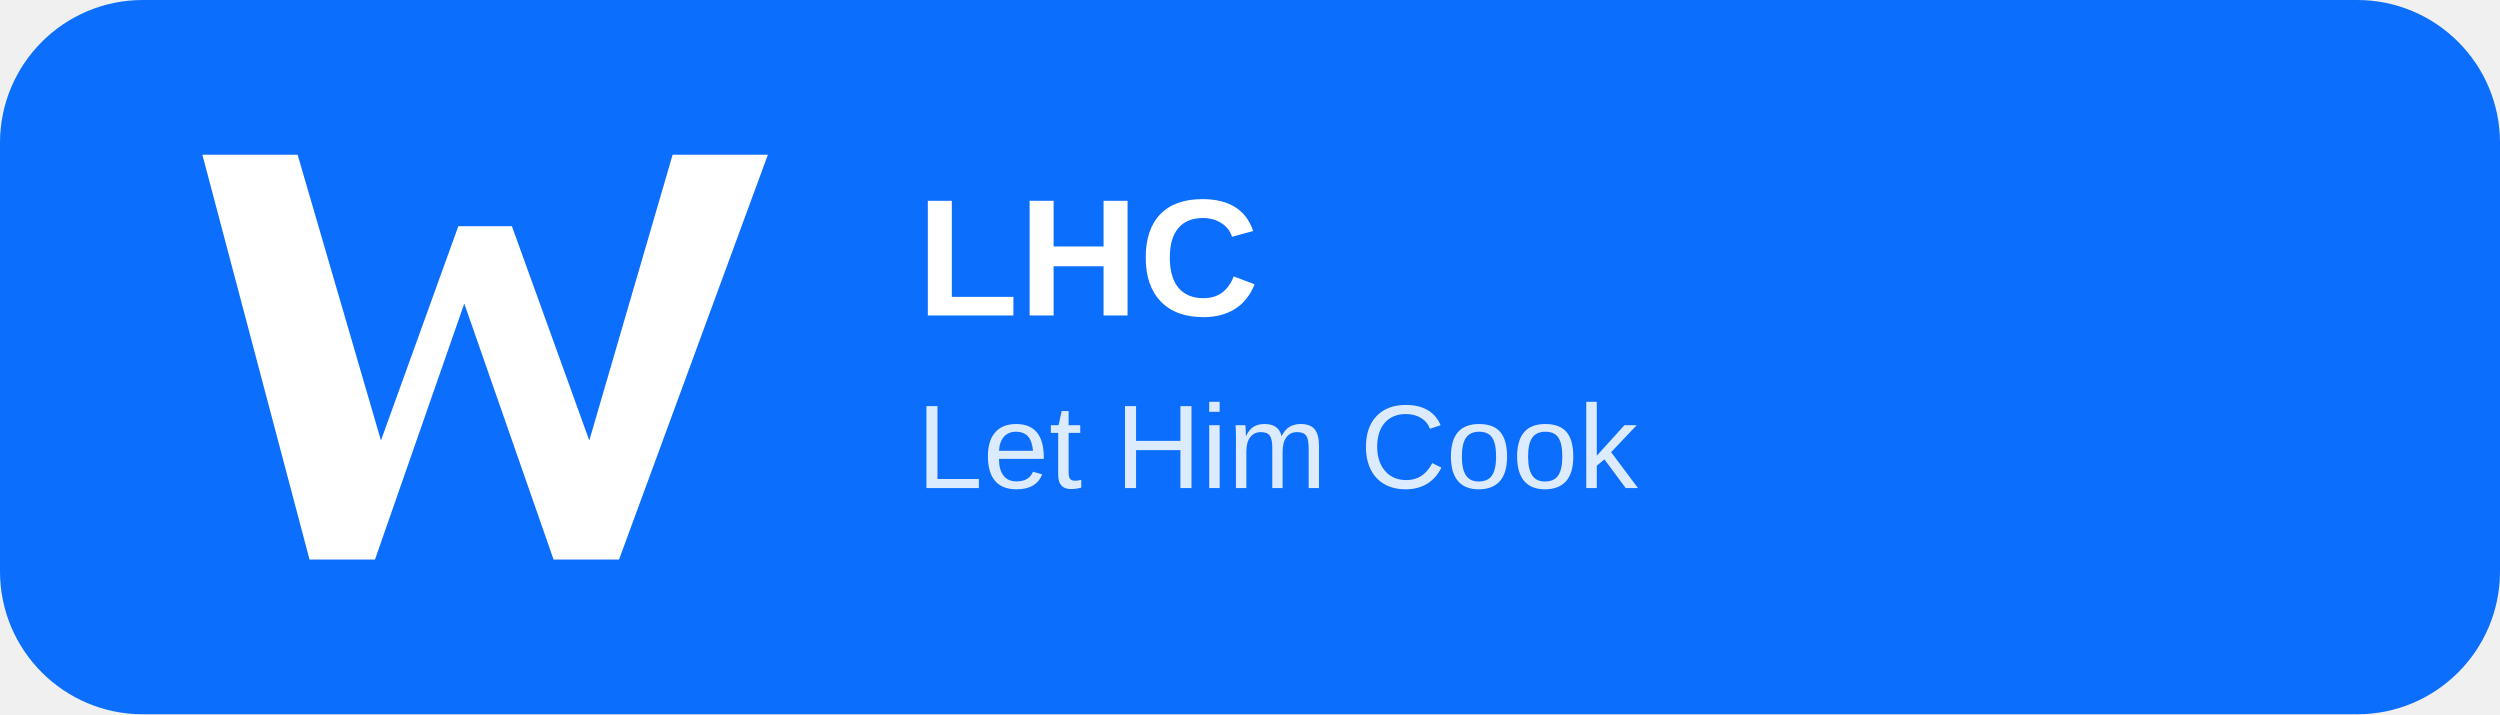
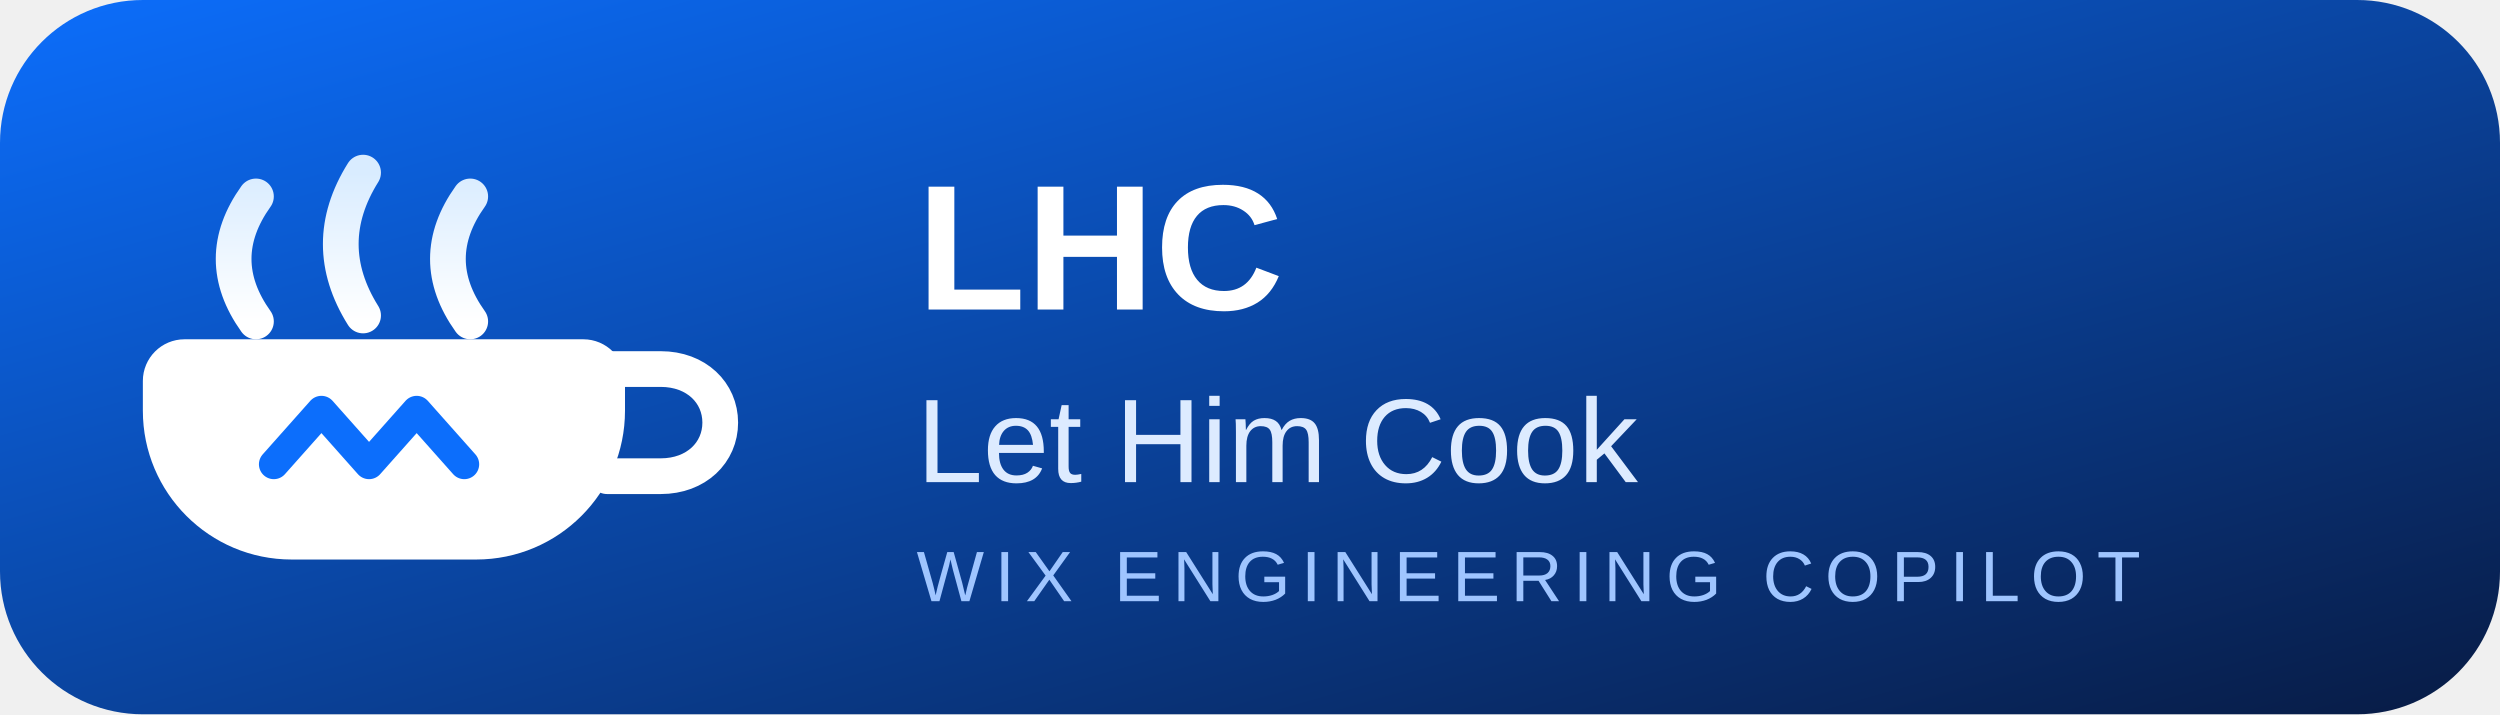
<svg xmlns="http://www.w3.org/2000/svg" viewBox="0 0 420 120" role="img" aria-label="LHC">
-   <rect width="420" height="120" rx="24" fill="#0C6EFC" />
-   <path d="M34 26h16l14 48 13-36h9l13 36 14-48h16L104 94H93L78 51 63 94H52L34 26z" fill="#ffffff" />
-   <text x="154" y="53" fill="#ffffff" font-family="Arial, Helvetica, sans-serif" font-size="28" font-weight="700">LHC</text>
-   <text x="154" y="82" fill="#DDEBFF" font-family="Arial, Helvetica, sans-serif" font-size="20">Let Him Cook</text>
+   <defs>
+     <linearGradient id="logoBg" x1="0" y1="0" x2="1" y2="1">
+       <stop offset="0%" stop-color="#0C6EFC" />
+       <stop offset="100%" stop-color="#081B44" />
+     </linearGradient>
+     <linearGradient id="logoSteam" x1="0" y1="0" x2="0" y2="1">
+       <stop offset="0%" stop-color="#D9ECFF" />
+       <stop offset="100%" stop-color="#FFFFFF" />
+     </linearGradient>
+   </defs>
+   <rect width="420" height="120" rx="24" fill="url(#logoBg)" />
+   <path d="M43 33c-5 7-5 14 0 21m18-25c-5 8-5 16 0 24m18-20c-5 7-5 14 0 21" fill="none" stroke="url(#logoSteam)" stroke-linecap="round" stroke-width="6" />
+   <path d="M31 57h67a7 7 0 0 1 7 7v5a25 25 0 0 1-25 25H49A25 25 0 0 1 24 69v-5a7 7 0 0 1 7-7Z" fill="#FFFFFF" />
+   <path d="M101 62h10c6 0 10 4 10 9s-4 9-10 9h-9" fill="none" stroke="#FFFFFF" stroke-linecap="round" stroke-linejoin="round" stroke-width="6" />
+   <path d="m46 78 8-9 8 9 8-9 8 9" fill="none" stroke="#0C6EFC" stroke-linecap="round" stroke-linejoin="round" stroke-width="5" />
+   <text x="154" y="52" fill="#ffffff" font-family="Arial, Helvetica, sans-serif" font-size="30" font-weight="700">LHC</text>
+   <text x="154" y="81" fill="#DDEBFF" font-family="Arial, Helvetica, sans-serif" font-size="20">Let Him Cook</text>
+   <text x="154" y="101" fill="#9FC5FF" font-family="Arial, Helvetica, sans-serif" font-size="12" letter-spacing="1.8">WIX ENGINEERING COPILOT</text>
</svg>
